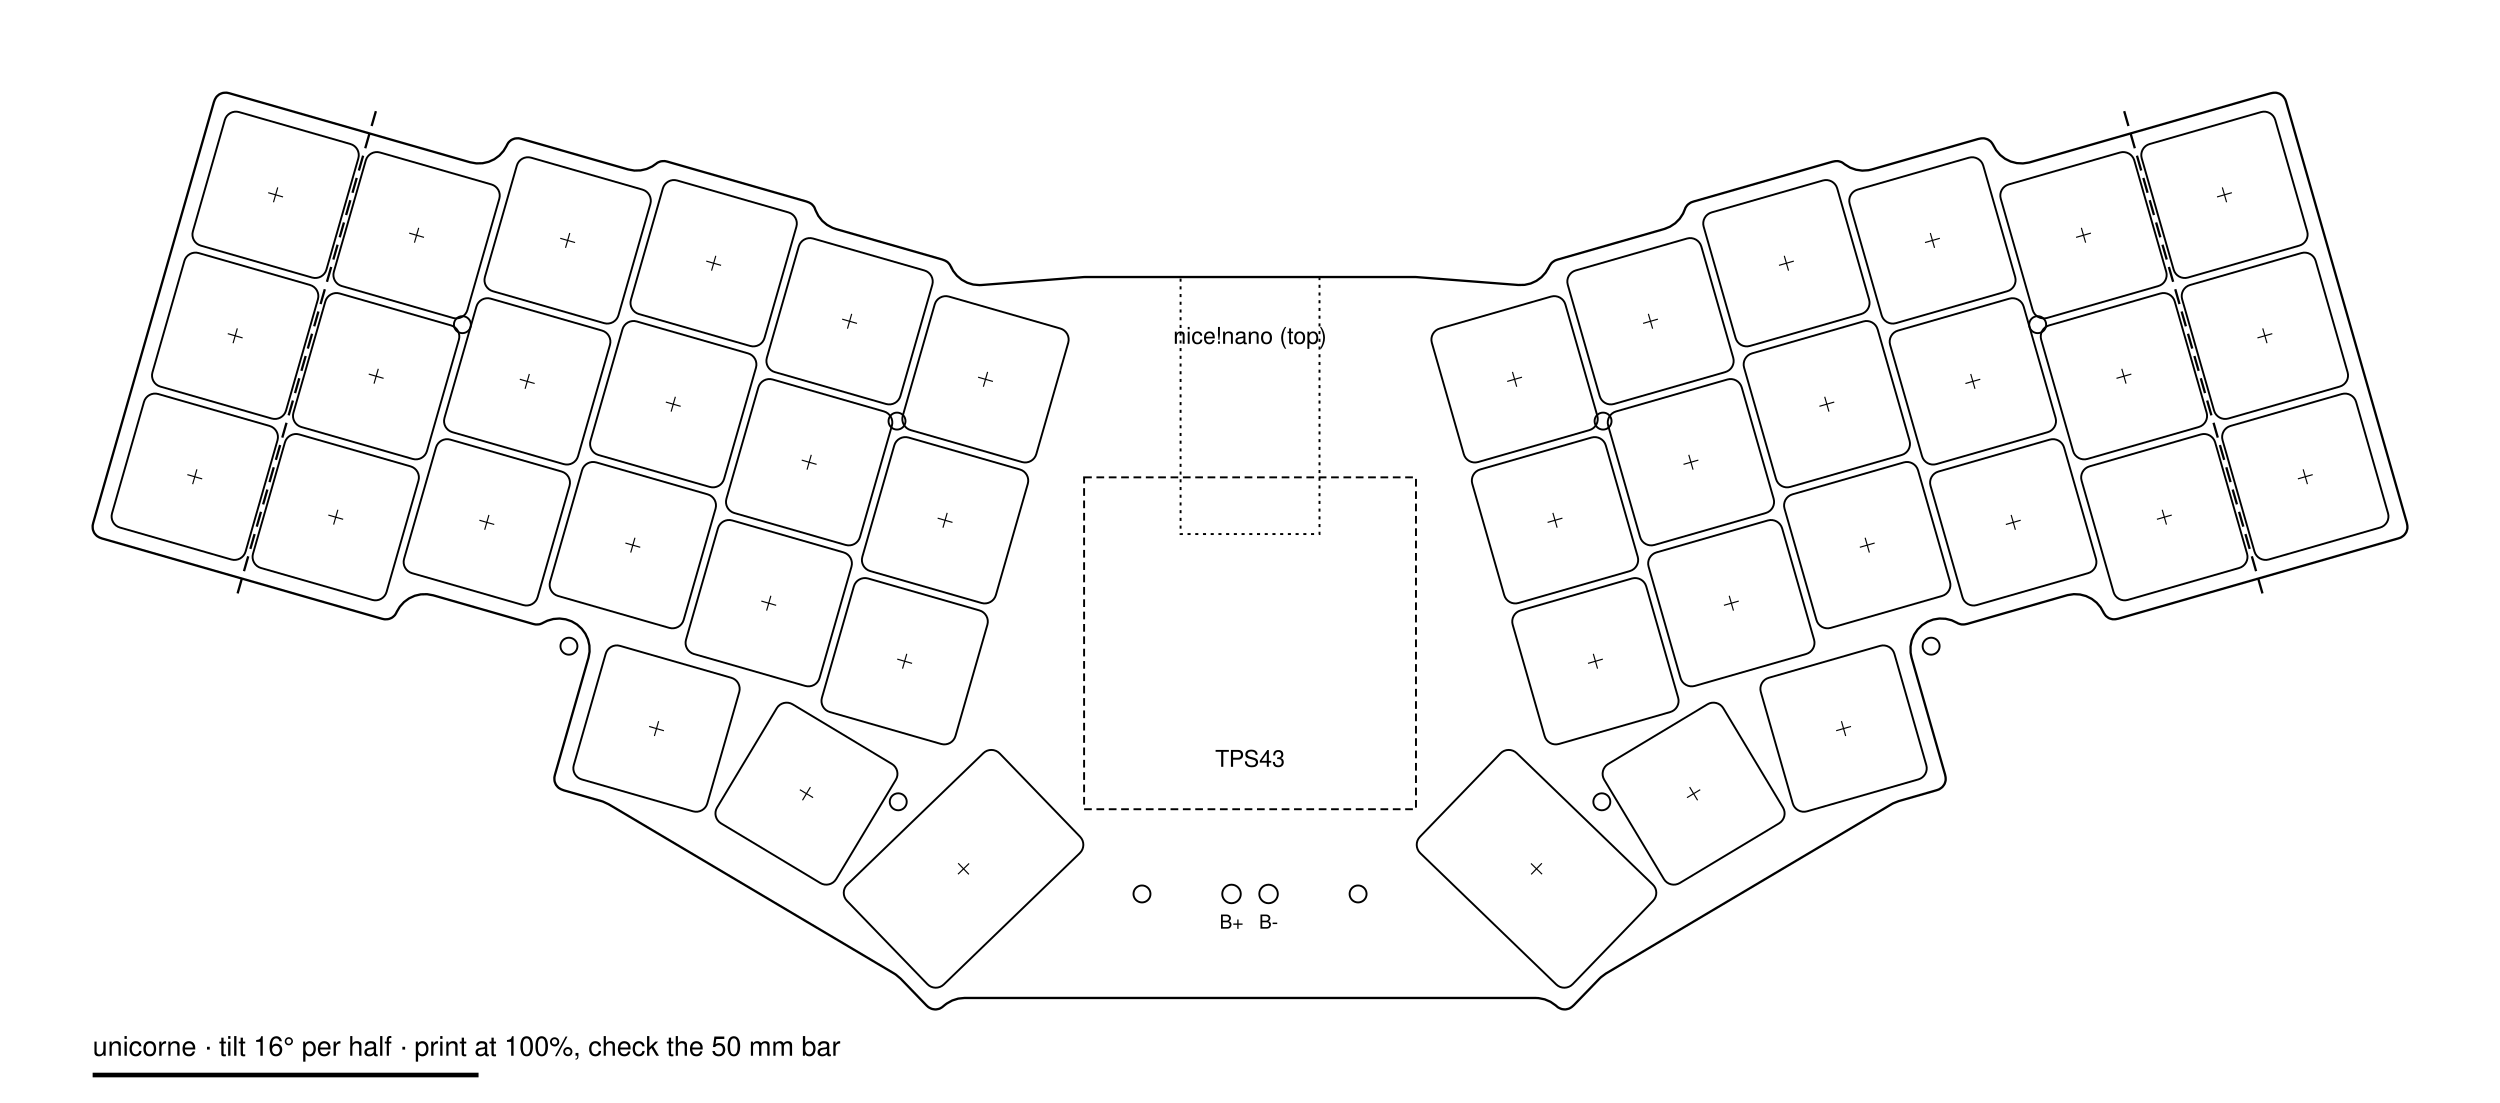
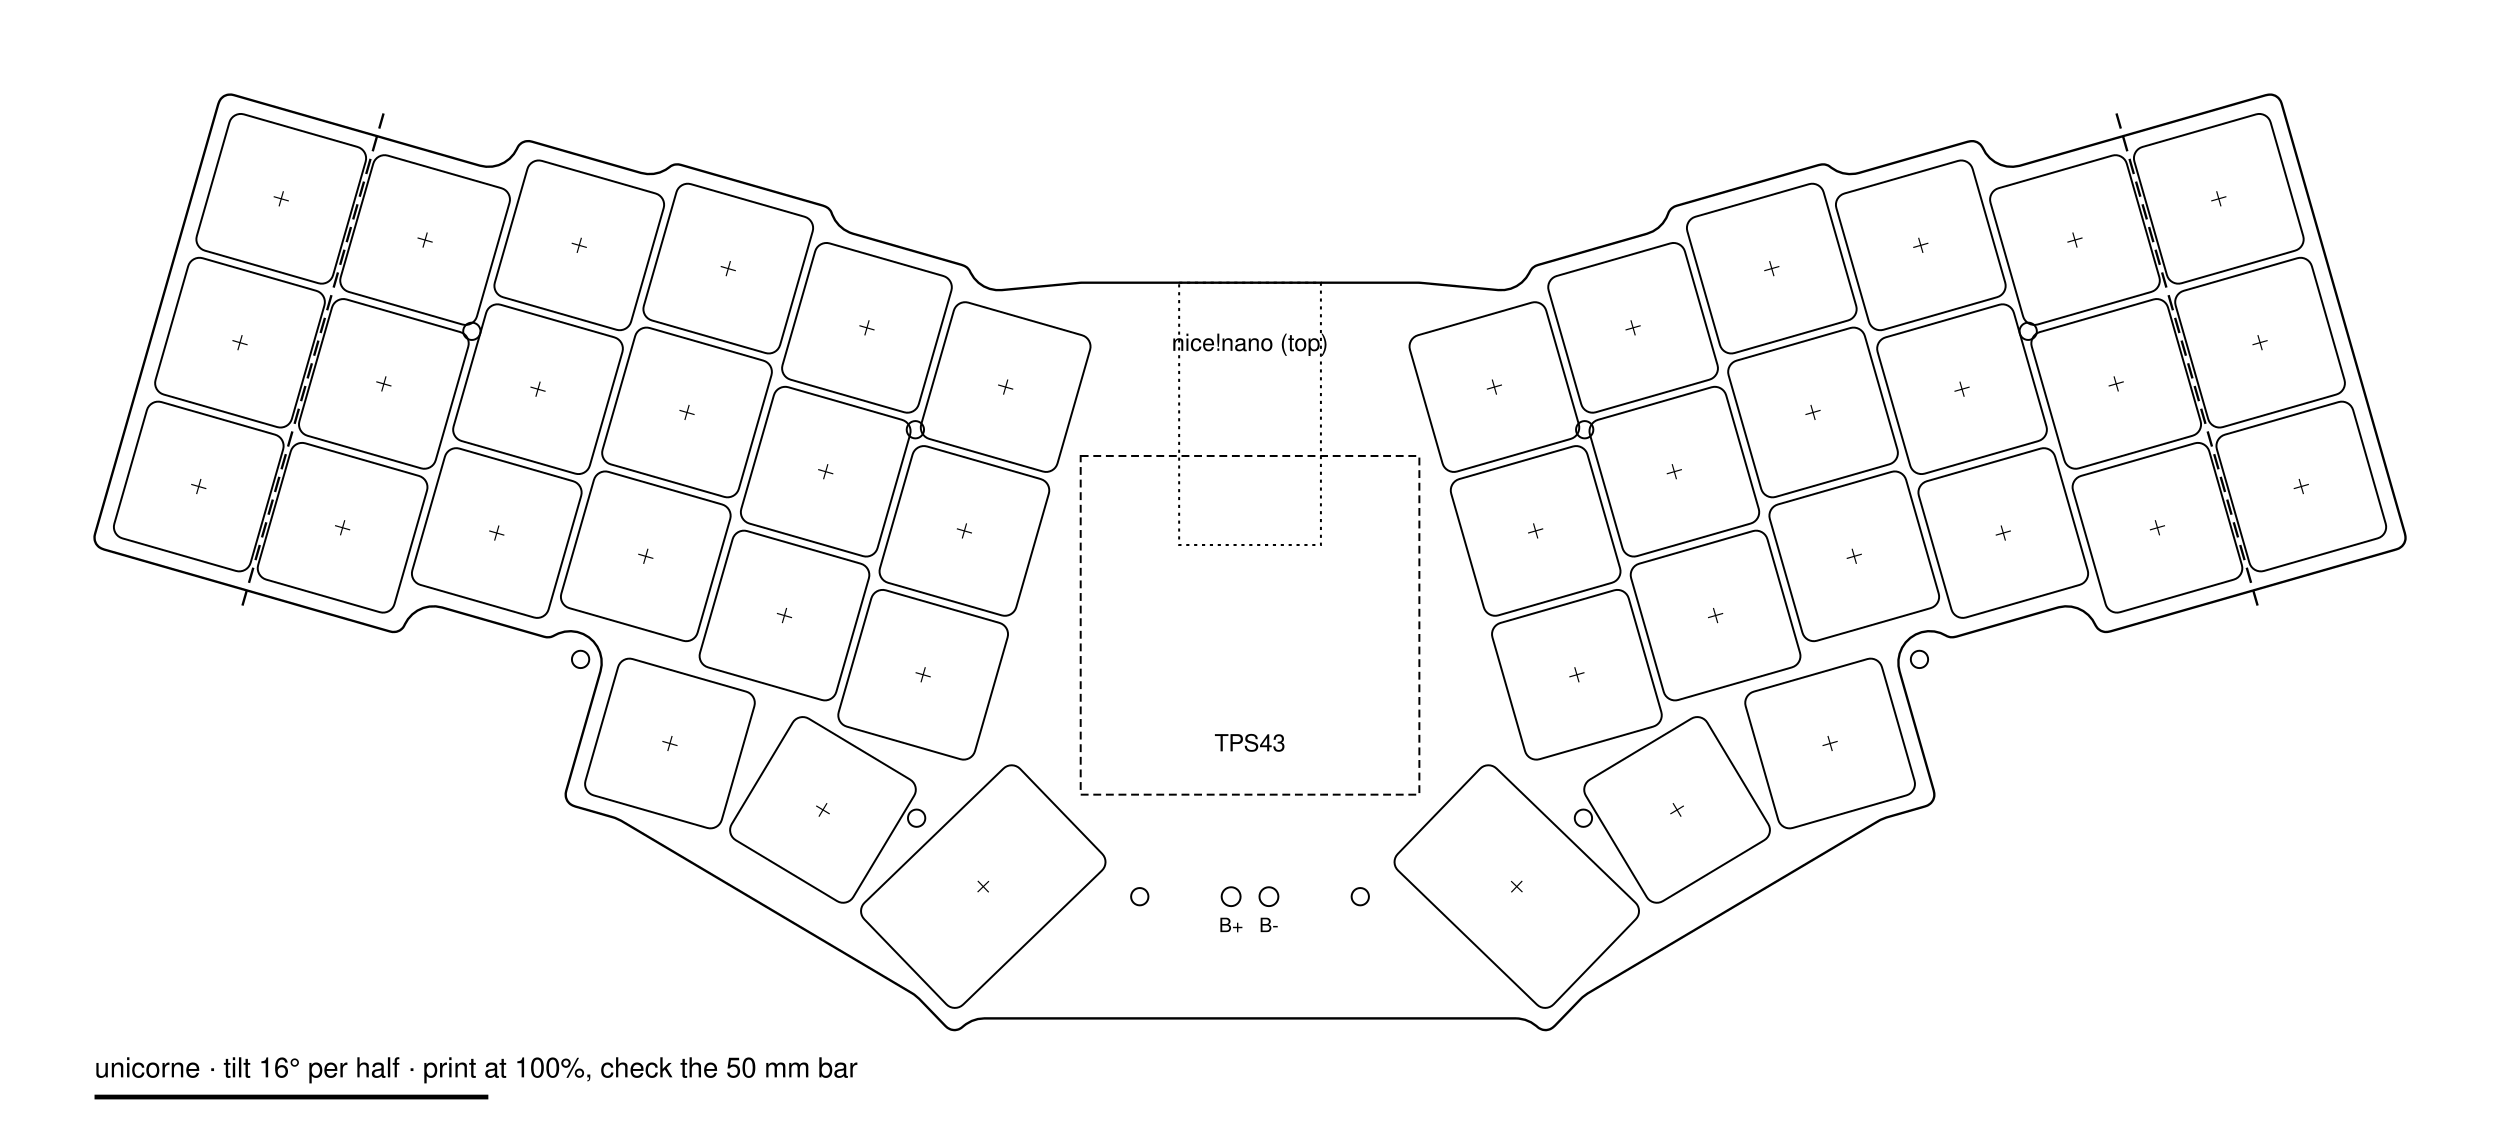
- <svg xmlns="http://www.w3.org/2000/svg" width="323.9mm" height="142.8mm" viewBox="-161.96 -25.23 323.91 142.78" font-family="Helvetica, Arial, sans-serif">
-   <polygon fill="none" stroke="#000" stroke-width="0.3" points="-132.473,-13.212 -132.231,-13.158 -114.086,-7.955 -114.086,-7.955 -101.042,-4.215 -100.245,-4.072 -99.436,-4.092 -98.648,-4.274 -97.912,-4.612 -97.259,-5.09 -96.717,-5.691 -96.328,-6.34 -96.243,-6.518 -96.1,-6.753 -96.066,-6.793 -95.952,-6.909 -95.741,-7.085 -95.696,-7.112 -95.55,-7.185 -95.293,-7.282 -95.242,-7.293 -95.08,-7.314 -94.771,-7.325 -94.635,-7.303 -94.394,-7.25 -80.572,-3.287 -79.776,-3.144 -78.966,-3.164 -78.178,-3.346 -77.442,-3.684 -76.911,-4.057 -76.822,-4.131 -76.777,-4.158 -76.631,-4.231 -76.374,-4.328 -76.323,-4.339 -76.162,-4.36 -75.852,-4.37 -75.717,-4.349 -75.475,-4.296 -57.489,0.861 -57.181,0.978 -57.068,1.032 -56.832,1.175 -56.793,1.209 -56.677,1.323 -56.501,1.534 -56.474,1.579 -56.401,1.725 -56.294,2.008 -55.931,2.731 -55.43,3.367 -54.811,3.889 -54.1,4.275 -53.658,4.431 -39.88,8.382 -39.571,8.498 -39.458,8.552 -39.223,8.695 -39.184,8.729 -39.067,8.843 -38.891,9.055 -38.865,9.1 -38.701,9.427 -38.689,9.42 -38.477,9.843 -37.976,10.479 -37.357,11.001 -36.646,11.387 -35.872,11.623 -35.066,11.697 -34.791,11.686 -21.577,10.658 -21.422,10.652 21.422,10.652 21.577,10.658 34.774,11.684 35.583,11.665 36.372,11.483 37.108,11.147 37.761,10.669 38.304,10.069 38.62,9.534 38.631,9.54 38.809,9.2 38.894,9.061 39.06,8.842 39.098,8.806 39.223,8.702 39.481,8.53 39.607,8.476 39.84,8.393 53.661,4.43 54.413,4.129 55.088,3.683 55.66,3.111 56.105,2.435 56.358,1.836 56.394,1.726 56.418,1.68 56.503,1.541 56.669,1.322 56.707,1.286 56.833,1.182 57.09,1.01 57.216,0.956 57.449,0.873 75.435,-4.284 75.759,-4.349 75.883,-4.363 76.158,-4.367 76.21,-4.359 76.369,-4.324 76.63,-4.238 76.676,-4.213 76.815,-4.129 77.056,-3.946 77.747,-3.524 78.509,-3.251 79.31,-3.136 80.118,-3.185 80.576,-3.288 94.354,-7.239 94.677,-7.303 94.802,-7.317 95.077,-7.321 95.128,-7.313 95.287,-7.278 95.549,-7.192 95.595,-7.167 95.734,-7.083 95.953,-6.916 95.989,-6.879 96.093,-6.753 96.266,-6.496 96.267,-6.492 96.277,-6.475 96.294,-6.439 96.296,-6.44 96.658,-5.784 97.184,-5.169 97.823,-4.672 98.549,-4.314 99.332,-4.109 100.14,-4.067 100.941,-4.188 101.049,-4.217 114.086,-7.955 114.086,-7.955 132.191,-13.147 132.514,-13.211 132.639,-13.225 132.914,-13.229 132.966,-13.221 133.125,-13.186 133.386,-13.1 133.432,-13.076 133.571,-12.991 133.79,-12.825 133.826,-12.787 133.93,-12.661 134.103,-12.404 134.157,-12.278 134.24,-12.045 139.442,6.1 149.871,42.469 149.935,42.792 149.95,42.917 149.953,43.192 149.945,43.244 149.91,43.403 149.824,43.664 149.8,43.71 149.715,43.849 149.549,44.068 149.511,44.104 149.386,44.208 149.129,44.381 149.002,44.435 148.769,44.517 112.519,54.912 112.196,54.976 112.071,54.991 111.796,54.994 111.745,54.986 111.586,54.951 111.324,54.865 111.278,54.841 111.139,54.756 110.92,54.59 110.884,54.552 110.78,54.426 110.607,54.169 110.606,54.166 110.596,54.148 110.579,54.112 110.577,54.113 110.215,53.457 109.689,52.842 109.05,52.345 108.324,51.987 107.541,51.783 106.733,51.74 105.932,51.861 105.824,51.89 92.946,55.583 92.623,55.647 92.498,55.662 92.223,55.665 92.171,55.657 92.012,55.622 91.751,55.536 91.705,55.512 91.643,55.474 90.913,55.125 90.127,54.93 89.319,54.897 88.52,55.027 87.764,55.316 87.081,55.751 86.5,56.314 86.044,56.983 85.733,57.73 85.578,58.524 85.586,59.334 85.716,59.992 90.047,75.098 90.112,75.421 90.126,75.546 90.129,75.821 90.121,75.872 90.086,76.031 90.0,76.293 89.976,76.339 89.891,76.478 89.725,76.697 89.687,76.733 89.562,76.837 89.305,77.009 89.179,77.063 88.945,77.146 84.049,78.55 83.297,78.851 83.111,78.955 46.111,100.891 45.461,101.373 45.274,101.554 41.964,104.981 41.716,105.199 41.615,105.274 41.379,105.414 41.33,105.433 41.175,105.482 40.905,105.538 40.853,105.54 40.69,105.537 40.418,105.502 40.368,105.487 40.215,105.431 39.937,105.294 39.827,105.212 39.595,105.014 38.929,104.554 38.185,104.238 37.391,104.078 37.0,104.058 -37.003,104.058 -37.808,104.14 -38.58,104.383 -39.288,104.775 -39.534,104.961 -39.864,105.231 -39.967,105.302 -40.209,105.435 -40.258,105.452 -40.415,105.495 -40.686,105.542 -40.738,105.542 -40.901,105.533 -41.172,105.489 -41.222,105.472 -41.372,105.41 -41.645,105.264 -41.752,105.178 -41.935,105.011 -45.274,101.554 -45.892,101.031 -46.111,100.891 -83.111,78.955 -83.846,78.614 -84.049,78.55 -88.905,77.158 -89.214,77.041 -89.327,76.987 -89.562,76.844 -89.602,76.81 -89.718,76.696 -89.894,76.485 -89.92,76.439 -89.993,76.294 -90.091,76.037 -90.101,75.986 -90.123,75.824 -90.133,75.515 -90.112,75.379 -90.059,75.137 -85.718,59.999 -85.574,59.202 -85.594,58.393 -85.777,57.604 -86.115,56.869 -86.593,56.216 -87.193,55.673 -87.891,55.262 -88.656,55.0 -89.459,54.897 -90.266,54.958 -91.044,55.181 -91.581,55.442 -91.604,55.456 -91.75,55.529 -92.007,55.627 -92.058,55.637 -92.219,55.659 -92.529,55.669 -92.664,55.648 -92.906,55.594 -105.831,51.888 -106.628,51.745 -107.437,51.765 -108.225,51.948 -108.961,52.285 -109.614,52.764 -110.157,53.364 -110.545,54.013 -110.63,54.192 -110.773,54.427 -110.807,54.466 -110.921,54.583 -111.132,54.759 -111.177,54.785 -111.323,54.858 -111.58,54.956 -111.631,54.966 -111.793,54.988 -112.102,54.998 -112.238,54.977 -112.48,54.923 -148.729,44.529 -149.038,44.412 -149.151,44.358 -149.386,44.215 -149.425,44.181 -149.542,44.067 -149.718,43.856 -149.744,43.811 -149.817,43.665 -149.915,43.408 -149.925,43.357 -149.947,43.196 -149.957,42.886 -149.936,42.75 -149.882,42.509 -139.442,6.1 -134.251,-12.005 -134.134,-12.313 -134.08,-12.427 -133.937,-12.662 -133.903,-12.701 -133.789,-12.818 -133.578,-12.994 -133.533,-13.02 -133.387,-13.093 -133.13,-13.191 -133.079,-13.201 -132.918,-13.223 -132.608,-13.233" />
-   <g transform="translate(-126.25 0.0) rotate(16.0)">
+ <svg xmlns="http://www.w3.org/2000/svg" width="317.4mm" height="142.8mm" viewBox="-158.71 -25.23 317.41 142.78" font-family="Helvetica, Arial, sans-serif">
+   <polygon fill="none" stroke="#000" stroke-width="0.3" points="-129.223,-13.212 -128.981,-13.158 -110.836,-7.955 -110.836,-7.955 -97.792,-4.215 -96.995,-4.072 -96.186,-4.092 -95.398,-4.274 -94.662,-4.612 -94.009,-5.09 -93.467,-5.691 -93.078,-6.34 -92.993,-6.518 -92.85,-6.753 -92.816,-6.793 -92.702,-6.909 -92.491,-7.085 -92.446,-7.112 -92.3,-7.185 -92.043,-7.282 -91.992,-7.293 -91.83,-7.314 -91.521,-7.325 -91.385,-7.303 -91.144,-7.25 -77.322,-3.287 -76.526,-3.144 -75.716,-3.164 -74.928,-3.346 -74.192,-3.684 -73.661,-4.057 -73.572,-4.131 -73.527,-4.158 -73.381,-4.231 -73.124,-4.328 -73.073,-4.339 -72.912,-4.36 -72.602,-4.37 -72.467,-4.349 -72.225,-4.296 -54.239,0.861 -53.931,0.978 -53.818,1.032 -53.582,1.175 -53.543,1.209 -53.427,1.323 -53.251,1.534 -53.224,1.579 -53.151,1.725 -53.044,2.008 -52.681,2.731 -52.18,3.367 -51.561,3.889 -50.85,4.275 -50.408,4.431 -36.63,8.382 -36.321,8.498 -36.208,8.552 -35.973,8.695 -35.934,8.729 -35.817,8.843 -35.641,9.055 -35.615,9.1 -35.465,9.399 -35.031,10.082 -34.468,10.664 -33.8,11.12 -33.053,11.433 -32.259,11.589 -31.517,11.589 -21.593,10.661 -21.407,10.652 21.407,10.652 21.593,10.661 31.506,11.588 32.316,11.581 33.107,11.412 33.848,11.087 34.509,10.619 35.062,10.028 35.42,9.465 35.559,9.2 35.644,9.061 35.81,8.842 35.848,8.806 35.973,8.702 36.231,8.53 36.357,8.476 36.59,8.393 50.411,4.43 51.163,4.129 51.838,3.683 52.41,3.111 52.855,2.435 53.108,1.836 53.144,1.726 53.168,1.68 53.253,1.541 53.419,1.322 53.457,1.286 53.583,1.182 53.84,1.01 53.966,0.956 54.199,0.873 72.185,-4.284 72.509,-4.349 72.633,-4.363 72.908,-4.367 72.96,-4.359 73.119,-4.324 73.38,-4.238 73.426,-4.213 73.565,-4.129 73.806,-3.946 74.497,-3.524 75.259,-3.251 76.06,-3.136 76.868,-3.185 77.326,-3.288 91.104,-7.239 91.427,-7.303 91.552,-7.317 91.827,-7.321 91.878,-7.313 92.037,-7.278 92.299,-7.192 92.345,-7.167 92.484,-7.083 92.703,-6.916 92.739,-6.879 92.843,-6.753 93.016,-6.496 93.017,-6.492 93.027,-6.475 93.044,-6.439 93.046,-6.44 93.408,-5.784 93.934,-5.169 94.573,-4.672 95.299,-4.314 96.082,-4.109 96.89,-4.067 97.691,-4.188 97.799,-4.217 110.836,-7.955 110.836,-7.955 128.941,-13.147 129.264,-13.211 129.389,-13.225 129.664,-13.229 129.716,-13.221 129.875,-13.186 130.136,-13.1 130.182,-13.076 130.321,-12.991 130.54,-12.825 130.576,-12.787 130.68,-12.661 130.853,-12.404 130.907,-12.278 130.99,-12.045 136.192,6.1 146.621,42.469 146.685,42.792 146.7,42.917 146.703,43.192 146.695,43.244 146.66,43.403 146.574,43.664 146.55,43.71 146.465,43.849 146.299,44.068 146.261,44.104 146.136,44.208 145.879,44.381 145.752,44.435 145.519,44.517 109.269,54.912 108.946,54.976 108.821,54.991 108.546,54.994 108.495,54.986 108.336,54.951 108.074,54.865 108.028,54.841 107.889,54.756 107.67,54.59 107.634,54.552 107.53,54.426 107.357,54.169 107.356,54.166 107.346,54.148 107.329,54.112 107.327,54.113 106.965,53.457 106.439,52.842 105.8,52.345 105.074,51.987 104.291,51.783 103.483,51.74 102.682,51.861 102.574,51.89 89.696,55.583 89.373,55.647 89.248,55.662 88.973,55.665 88.921,55.657 88.762,55.622 88.501,55.536 88.455,55.512 88.393,55.474 87.663,55.125 86.877,54.93 86.069,54.897 85.27,55.027 84.514,55.316 83.831,55.751 83.25,56.314 82.794,56.983 82.483,57.73 82.328,58.524 82.336,59.334 82.466,59.992 86.797,75.098 86.862,75.421 86.876,75.546 86.879,75.821 86.871,75.872 86.836,76.031 86.75,76.293 86.726,76.339 86.641,76.478 86.475,76.697 86.437,76.733 86.312,76.837 86.055,77.009 85.929,77.063 85.695,77.146 80.799,78.55 80.047,78.851 79.861,78.955 42.861,100.891 42.211,101.373 42.024,101.554 38.714,104.981 38.466,105.199 38.365,105.274 38.129,105.414 38.08,105.433 37.925,105.482 37.655,105.538 37.603,105.54 37.44,105.537 37.168,105.502 37.118,105.487 36.965,105.431 36.687,105.294 36.577,105.212 36.345,105.014 35.679,104.554 34.935,104.238 34.141,104.078 33.75,104.058 -33.753,104.058 -34.558,104.14 -35.33,104.383 -36.038,104.775 -36.284,104.961 -36.614,105.231 -36.717,105.302 -36.959,105.435 -37.008,105.452 -37.165,105.495 -37.436,105.542 -37.488,105.542 -37.651,105.533 -37.922,105.489 -37.972,105.472 -38.122,105.41 -38.395,105.264 -38.502,105.178 -38.685,105.011 -42.024,101.554 -42.642,101.031 -42.861,100.891 -79.861,78.955 -80.596,78.614 -80.799,78.55 -85.655,77.158 -85.964,77.041 -86.077,76.987 -86.312,76.844 -86.352,76.81 -86.468,76.696 -86.644,76.485 -86.67,76.439 -86.743,76.294 -86.841,76.037 -86.851,75.986 -86.873,75.824 -86.883,75.515 -86.862,75.379 -86.809,75.137 -82.468,59.999 -82.324,59.202 -82.344,58.393 -82.527,57.604 -82.865,56.869 -83.343,56.216 -83.943,55.673 -84.641,55.262 -85.406,55.0 -86.209,54.897 -87.016,54.958 -87.794,55.181 -88.331,55.442 -88.354,55.456 -88.5,55.529 -88.757,55.627 -88.808,55.637 -88.969,55.659 -89.279,55.669 -89.414,55.648 -89.656,55.594 -102.581,51.888 -103.378,51.745 -104.187,51.765 -104.975,51.948 -105.711,52.285 -106.364,52.764 -106.907,53.364 -107.295,54.013 -107.38,54.192 -107.523,54.427 -107.557,54.466 -107.671,54.583 -107.882,54.759 -107.927,54.785 -108.073,54.858 -108.33,54.956 -108.381,54.966 -108.543,54.988 -108.852,54.998 -108.988,54.977 -109.23,54.923 -145.479,44.529 -145.788,44.412 -145.901,44.358 -146.136,44.215 -146.175,44.181 -146.292,44.067 -146.468,43.856 -146.494,43.811 -146.567,43.665 -146.665,43.408 -146.675,43.357 -146.697,43.196 -146.707,42.886 -146.686,42.75 -146.632,42.509 -136.192,6.1 -131.001,-12.005 -130.884,-12.313 -130.83,-12.427 -130.687,-12.662 -130.653,-12.701 -130.539,-12.818 -130.328,-12.994 -130.283,-13.02 -130.137,-13.093 -129.88,-13.191 -129.829,-13.201 -129.668,-13.223 -129.358,-13.233" />
+   <g transform="translate(-123.0 0.0) rotate(16.0)">
    <rect x="-9.0" y="-9.0" width="18.0" height="18.0" rx="1.5" fill="none" stroke="#000" stroke-width="0.25" />
    <path d="M-1 0H1M0 -1V1" stroke="#000" stroke-width="0.15" />
  </g>
-   <g transform="translate(-107.986 5.237) rotate(16.0)">
+   <g transform="translate(-104.736 5.237) rotate(16.0)">
    <rect x="-9.0" y="-9.0" width="18.0" height="18.0" rx="1.5" fill="none" stroke="#000" stroke-width="0.25" />
    <path d="M-1 0H1M0 -1V1" stroke="#000" stroke-width="0.15" />
  </g>
-   <g transform="translate(-88.413 5.908) rotate(16.0)">
+   <g transform="translate(-85.163 5.908) rotate(16.0)">
    <rect x="-9.0" y="-9.0" width="18.0" height="18.0" rx="1.5" fill="none" stroke="#000" stroke-width="0.25" />
    <path d="M-1 0H1M0 -1V1" stroke="#000" stroke-width="0.15" />
  </g>
-   <g transform="translate(-69.494 8.862) rotate(16.0)">
+   <g transform="translate(-66.244 8.862) rotate(16.0)">
    <rect x="-9.0" y="-9.0" width="18.0" height="18.0" rx="1.5" fill="none" stroke="#000" stroke-width="0.25" />
    <path d="M-1 0H1M0 -1V1" stroke="#000" stroke-width="0.15" />
  </g>
-   <g transform="translate(-51.885 16.382) rotate(16.0)">
+   <g transform="translate(-48.635 16.382) rotate(16.0)">
    <rect x="-9.0" y="-9.0" width="18.0" height="18.0" rx="1.5" fill="none" stroke="#000" stroke-width="0.25" />
    <path d="M-1 0H1M0 -1V1" stroke="#000" stroke-width="0.15" />
  </g>
-   <g transform="translate(-34.276 23.903) rotate(16.0)">
+   <g transform="translate(-31.026 23.903) rotate(16.0)">
    <rect x="-9.0" y="-9.0" width="18.0" height="18.0" rx="1.5" fill="none" stroke="#000" stroke-width="0.25" />
    <path d="M-1 0H1M0 -1V1" stroke="#000" stroke-width="0.15" />
  </g>
-   <g transform="translate(-131.487 18.264) rotate(16.0)">
+   <g transform="translate(-128.237 18.264) rotate(16.0)">
    <rect x="-9.0" y="-9.0" width="18.0" height="18.0" rx="1.5" fill="none" stroke="#000" stroke-width="0.25" />
    <path d="M-1 0H1M0 -1V1" stroke="#000" stroke-width="0.15" />
  </g>
-   <g transform="translate(-113.223 23.501) rotate(16.0)">
+   <g transform="translate(-109.973 23.501) rotate(16.0)">
    <rect x="-9.0" y="-9.0" width="18.0" height="18.0" rx="1.5" fill="none" stroke="#000" stroke-width="0.25" />
    <path d="M-1 0H1M0 -1V1" stroke="#000" stroke-width="0.15" />
  </g>
-   <g transform="translate(-93.65 24.172) rotate(16.0)">
+   <g transform="translate(-90.4 24.172) rotate(16.0)">
    <rect x="-9.0" y="-9.0" width="18.0" height="18.0" rx="1.5" fill="none" stroke="#000" stroke-width="0.25" />
    <path d="M-1 0H1M0 -1V1" stroke="#000" stroke-width="0.15" />
  </g>
-   <g transform="translate(-74.731 27.126) rotate(16.0)">
+   <g transform="translate(-71.481 27.126) rotate(16.0)">
    <rect x="-9.0" y="-9.0" width="18.0" height="18.0" rx="1.5" fill="none" stroke="#000" stroke-width="0.25" />
    <path d="M-1 0H1M0 -1V1" stroke="#000" stroke-width="0.15" />
  </g>
-   <g transform="translate(-57.122 34.646) rotate(16.0)">
+   <g transform="translate(-53.872 34.646) rotate(16.0)">
    <rect x="-9.0" y="-9.0" width="18.0" height="18.0" rx="1.5" fill="none" stroke="#000" stroke-width="0.25" />
    <path d="M-1 0H1M0 -1V1" stroke="#000" stroke-width="0.15" />
  </g>
-   <g transform="translate(-39.513 42.167) rotate(16.0)">
+   <g transform="translate(-36.263 42.167) rotate(16.0)">
    <rect x="-9.0" y="-9.0" width="18.0" height="18.0" rx="1.5" fill="none" stroke="#000" stroke-width="0.25" />
    <path d="M-1 0H1M0 -1V1" stroke="#000" stroke-width="0.15" />
  </g>
-   <g transform="translate(-136.724 36.528) rotate(16.0)">
+   <g transform="translate(-133.474 36.528) rotate(16.0)">
    <rect x="-9.0" y="-9.0" width="18.0" height="18.0" rx="1.5" fill="none" stroke="#000" stroke-width="0.25" />
    <path d="M-1 0H1M0 -1V1" stroke="#000" stroke-width="0.15" />
  </g>
-   <g transform="translate(-118.46 41.765) rotate(16.0)">
+   <g transform="translate(-115.21 41.765) rotate(16.0)">
    <rect x="-9.0" y="-9.0" width="18.0" height="18.0" rx="1.5" fill="none" stroke="#000" stroke-width="0.25" />
    <path d="M-1 0H1M0 -1V1" stroke="#000" stroke-width="0.15" />
  </g>
-   <g transform="translate(-98.887 42.436) rotate(16.0)">
+   <g transform="translate(-95.637 42.436) rotate(16.0)">
    <rect x="-9.0" y="-9.0" width="18.0" height="18.0" rx="1.5" fill="none" stroke="#000" stroke-width="0.25" />
    <path d="M-1 0H1M0 -1V1" stroke="#000" stroke-width="0.15" />
  </g>
-   <g transform="translate(-79.968 45.39) rotate(16.0)">
+   <g transform="translate(-76.718 45.39) rotate(16.0)">
    <rect x="-9.0" y="-9.0" width="18.0" height="18.0" rx="1.5" fill="none" stroke="#000" stroke-width="0.25" />
    <path d="M-1 0H1M0 -1V1" stroke="#000" stroke-width="0.15" />
  </g>
-   <g transform="translate(-62.359 52.91) rotate(16.0)">
+   <g transform="translate(-59.109 52.91) rotate(16.0)">
    <rect x="-9.0" y="-9.0" width="18.0" height="18.0" rx="1.5" fill="none" stroke="#000" stroke-width="0.25" />
    <path d="M-1 0H1M0 -1V1" stroke="#000" stroke-width="0.15" />
  </g>
-   <g transform="translate(-44.75 60.43) rotate(16.0)">
+   <g transform="translate(-41.5 60.43) rotate(16.0)">
    <rect x="-9.0" y="-9.0" width="18.0" height="18.0" rx="1.5" fill="none" stroke="#000" stroke-width="0.25" />
    <path d="M-1 0H1M0 -1V1" stroke="#000" stroke-width="0.15" />
  </g>
-   <g transform="translate(-76.9 69.157) rotate(16.0)">
+   <g transform="translate(-73.65 69.157) rotate(16.0)">
    <rect x="-9.0" y="-9.0" width="18.0" height="18.0" rx="1.5" fill="none" stroke="#000" stroke-width="0.25" />
    <path d="M-1 0H1M0 -1V1" stroke="#000" stroke-width="0.15" />
  </g>
-   <g transform="translate(-57.472 77.588) rotate(31.0)">
+   <g transform="translate(-54.222 77.588) rotate(31.0)">
    <rect x="-9.0" y="-9.0" width="18.0" height="18.0" rx="1.5" fill="none" stroke="#000" stroke-width="0.25" />
    <path d="M-1 0H1M0 -1V1" stroke="#000" stroke-width="0.15" />
  </g>
-   <g transform="translate(-37.118 87.326) rotate(-44.0)">
+   <g transform="translate(-33.868 87.326) rotate(-44.0)">
    <rect x="-13.75" y="-9.0" width="27.5" height="18.0" rx="1.5" fill="none" stroke="#000" stroke-width="0.25" />
    <path d="M-1 0H1M0 -1V1" stroke="#000" stroke-width="0.15" />
  </g>
-   <g transform="translate(126.25 0.0) rotate(-16.0)">
+   <g transform="translate(123.0 0.0) rotate(-16.0)">
    <rect x="-9.0" y="-9.0" width="18.0" height="18.0" rx="1.5" fill="none" stroke="#000" stroke-width="0.25" />
    <path d="M-1 0H1M0 -1V1" stroke="#000" stroke-width="0.15" />
  </g>
-   <g transform="translate(107.986 5.237) rotate(-16.0)">
+   <g transform="translate(104.736 5.237) rotate(-16.0)">
    <rect x="-9.0" y="-9.0" width="18.0" height="18.0" rx="1.5" fill="none" stroke="#000" stroke-width="0.25" />
    <path d="M-1 0H1M0 -1V1" stroke="#000" stroke-width="0.15" />
  </g>
-   <g transform="translate(88.413 5.908) rotate(-16.0)">
+   <g transform="translate(85.163 5.908) rotate(-16.0)">
    <rect x="-9.0" y="-9.0" width="18.0" height="18.0" rx="1.5" fill="none" stroke="#000" stroke-width="0.25" />
    <path d="M-1 0H1M0 -1V1" stroke="#000" stroke-width="0.15" />
  </g>
-   <g transform="translate(69.494 8.862) rotate(-16.0)">
+   <g transform="translate(66.244 8.862) rotate(-16.0)">
    <rect x="-9.0" y="-9.0" width="18.0" height="18.0" rx="1.5" fill="none" stroke="#000" stroke-width="0.25" />
    <path d="M-1 0H1M0 -1V1" stroke="#000" stroke-width="0.15" />
  </g>
-   <g transform="translate(51.885 16.382) rotate(-16.0)">
+   <g transform="translate(48.635 16.382) rotate(-16.0)">
    <rect x="-9.0" y="-9.0" width="18.0" height="18.0" rx="1.5" fill="none" stroke="#000" stroke-width="0.25" />
    <path d="M-1 0H1M0 -1V1" stroke="#000" stroke-width="0.15" />
  </g>
-   <g transform="translate(34.276 23.903) rotate(-16.0)">
+   <g transform="translate(31.026 23.903) rotate(-16.0)">
    <rect x="-9.0" y="-9.0" width="18.0" height="18.0" rx="1.5" fill="none" stroke="#000" stroke-width="0.25" />
    <path d="M-1 0H1M0 -1V1" stroke="#000" stroke-width="0.15" />
  </g>
-   <g transform="translate(131.487 18.264) rotate(-16.0)">
+   <g transform="translate(128.237 18.264) rotate(-16.0)">
    <rect x="-9.0" y="-9.0" width="18.0" height="18.0" rx="1.5" fill="none" stroke="#000" stroke-width="0.25" />
    <path d="M-1 0H1M0 -1V1" stroke="#000" stroke-width="0.15" />
  </g>
-   <g transform="translate(113.223 23.501) rotate(-16.0)">
+   <g transform="translate(109.973 23.501) rotate(-16.0)">
    <rect x="-9.0" y="-9.0" width="18.0" height="18.0" rx="1.5" fill="none" stroke="#000" stroke-width="0.25" />
    <path d="M-1 0H1M0 -1V1" stroke="#000" stroke-width="0.15" />
  </g>
-   <g transform="translate(93.65 24.172) rotate(-16.0)">
+   <g transform="translate(90.4 24.172) rotate(-16.0)">
    <rect x="-9.0" y="-9.0" width="18.0" height="18.0" rx="1.5" fill="none" stroke="#000" stroke-width="0.25" />
    <path d="M-1 0H1M0 -1V1" stroke="#000" stroke-width="0.15" />
  </g>
-   <g transform="translate(74.731 27.126) rotate(-16.0)">
+   <g transform="translate(71.481 27.126) rotate(-16.0)">
    <rect x="-9.0" y="-9.0" width="18.0" height="18.0" rx="1.5" fill="none" stroke="#000" stroke-width="0.25" />
    <path d="M-1 0H1M0 -1V1" stroke="#000" stroke-width="0.15" />
  </g>
-   <g transform="translate(57.122 34.646) rotate(-16.0)">
+   <g transform="translate(53.872 34.646) rotate(-16.0)">
    <rect x="-9.0" y="-9.0" width="18.0" height="18.0" rx="1.5" fill="none" stroke="#000" stroke-width="0.25" />
    <path d="M-1 0H1M0 -1V1" stroke="#000" stroke-width="0.15" />
  </g>
-   <g transform="translate(39.513 42.167) rotate(-16.0)">
+   <g transform="translate(36.263 42.167) rotate(-16.0)">
    <rect x="-9.0" y="-9.0" width="18.0" height="18.0" rx="1.5" fill="none" stroke="#000" stroke-width="0.25" />
    <path d="M-1 0H1M0 -1V1" stroke="#000" stroke-width="0.15" />
  </g>
-   <g transform="translate(136.724 36.528) rotate(-16.0)">
+   <g transform="translate(133.474 36.528) rotate(-16.0)">
    <rect x="-9.0" y="-9.0" width="18.0" height="18.0" rx="1.5" fill="none" stroke="#000" stroke-width="0.25" />
    <path d="M-1 0H1M0 -1V1" stroke="#000" stroke-width="0.15" />
  </g>
-   <g transform="translate(118.46 41.765) rotate(-16.0)">
+   <g transform="translate(115.21 41.765) rotate(-16.0)">
    <rect x="-9.0" y="-9.0" width="18.0" height="18.0" rx="1.5" fill="none" stroke="#000" stroke-width="0.25" />
    <path d="M-1 0H1M0 -1V1" stroke="#000" stroke-width="0.15" />
  </g>
-   <g transform="translate(98.887 42.436) rotate(-16.0)">
+   <g transform="translate(95.637 42.436) rotate(-16.0)">
    <rect x="-9.0" y="-9.0" width="18.0" height="18.0" rx="1.5" fill="none" stroke="#000" stroke-width="0.25" />
    <path d="M-1 0H1M0 -1V1" stroke="#000" stroke-width="0.15" />
  </g>
-   <g transform="translate(79.968 45.39) rotate(-16.0)">
+   <g transform="translate(76.718 45.39) rotate(-16.0)">
    <rect x="-9.0" y="-9.0" width="18.0" height="18.0" rx="1.5" fill="none" stroke="#000" stroke-width="0.25" />
    <path d="M-1 0H1M0 -1V1" stroke="#000" stroke-width="0.15" />
  </g>
-   <g transform="translate(62.359 52.91) rotate(-16.0)">
+   <g transform="translate(59.109 52.91) rotate(-16.0)">
    <rect x="-9.0" y="-9.0" width="18.0" height="18.0" rx="1.5" fill="none" stroke="#000" stroke-width="0.25" />
    <path d="M-1 0H1M0 -1V1" stroke="#000" stroke-width="0.15" />
  </g>
-   <g transform="translate(44.75 60.43) rotate(-16.0)">
+   <g transform="translate(41.5 60.43) rotate(-16.0)">
    <rect x="-9.0" y="-9.0" width="18.0" height="18.0" rx="1.5" fill="none" stroke="#000" stroke-width="0.25" />
    <path d="M-1 0H1M0 -1V1" stroke="#000" stroke-width="0.15" />
  </g>
-   <g transform="translate(76.9 69.157) rotate(-16.0)">
+   <g transform="translate(73.65 69.157) rotate(-16.0)">
    <rect x="-9.0" y="-9.0" width="18.0" height="18.0" rx="1.5" fill="none" stroke="#000" stroke-width="0.25" />
    <path d="M-1 0H1M0 -1V1" stroke="#000" stroke-width="0.15" />
  </g>
-   <g transform="translate(57.472 77.588) rotate(-31.0)">
+   <g transform="translate(54.222 77.588) rotate(-31.0)">
    <rect x="-9.0" y="-9.0" width="18.0" height="18.0" rx="1.5" fill="none" stroke="#000" stroke-width="0.25" />
    <path d="M-1 0H1M0 -1V1" stroke="#000" stroke-width="0.15" />
  </g>
-   <g transform="translate(37.118 87.326) rotate(44.0)">
+   <g transform="translate(33.868 87.326) rotate(44.0)">
    <rect x="-13.75" y="-9.0" width="27.5" height="18.0" rx="1.5" fill="none" stroke="#000" stroke-width="0.25" />
    <path d="M-1 0H1M0 -1V1" stroke="#000" stroke-width="0.15" />
  </g>
-   <rect x="-21.5" y="36.605" width="43.0" height="43.0" fill="none" stroke="#000" stroke-width="0.25" stroke-dasharray="1 0.6" />
-   <text x="0" y="74.105" font-size="3" text-anchor="middle">TPS43</text>
+   <rect x="-21.5" y="32.652" width="43.0" height="43.0" fill="none" stroke="#000" stroke-width="0.25" stroke-dasharray="1 0.6" />
+   <text x="0" y="70.152" font-size="3" text-anchor="middle">TPS43</text>
  <rect x="-9.0" y="10.652" width="18.0" height="33.3" fill="none" stroke="#000" stroke-width="0.25" stroke-dasharray="0.4 0.6" />
  <text x="0" y="19.302" font-size="3" text-anchor="middle">nice!nano (top)</text>
-   <line x1="-113.259" y1="-10.839" x2="-131.451" y2="52.604" stroke="#000" stroke-width="0.3" stroke-dasharray="2 1" />
-   <line x1="113.259" y1="-10.839" x2="131.451" y2="52.604" stroke="#000" stroke-width="0.3" stroke-dasharray="2 1" />
-   <circle cx="-45.74" cy="29.317" r="1.1" fill="none" stroke="#000" stroke-width="0.25" />
-   <circle cx="-88.245" cy="58.481" r="1.1" fill="none" stroke="#000" stroke-width="0.25" />
-   <circle cx="-45.58" cy="78.642" r="1.1" fill="none" stroke="#000" stroke-width="0.25" />
-   <circle cx="-102.049" cy="16.822" r="1.1" fill="none" stroke="#000" stroke-width="0.25" />
-   <circle cx="45.74" cy="29.317" r="1.1" fill="none" stroke="#000" stroke-width="0.25" />
-   <circle cx="88.245" cy="58.481" r="1.1" fill="none" stroke="#000" stroke-width="0.25" />
-   <circle cx="45.58" cy="78.642" r="1.1" fill="none" stroke="#000" stroke-width="0.25" />
-   <circle cx="102.049" cy="16.822" r="1.1" fill="none" stroke="#000" stroke-width="0.25" />
-   <circle cx="-14.0" cy="90.582" r="1.1" fill="none" stroke="#000" stroke-width="0.25" />
-   <circle cx="14.0" cy="90.582" r="1.1" fill="none" stroke="#000" stroke-width="0.25" />
-   <circle cx="-2.4" cy="90.582" r="1.2" fill="none" stroke="#000" stroke-width="0.25" />
-   <text x="-2.4" y="95.082" font-size="2.5" text-anchor="middle">B+</text>
-   <circle cx="2.4" cy="90.582" r="1.2" fill="none" stroke="#000" stroke-width="0.25" />
-   <text x="2.4" y="95.082" font-size="2.5" text-anchor="middle">B-</text>
-   <text x="-149.957" y="111.542" font-size="3.5">unicorne · tilt 16° per half · print at 100%, check the 50 mm bar</text>
-   <path d="M-149.957 114.042h50" stroke="#000" stroke-width="0.6" />
+   <line x1="-110.009" y1="-10.839" x2="-128.201" y2="52.604" stroke="#000" stroke-width="0.3" stroke-dasharray="2 1" />
+   <line x1="110.009" y1="-10.839" x2="128.201" y2="52.604" stroke="#000" stroke-width="0.3" stroke-dasharray="2 1" />
+   <circle cx="-42.49" cy="29.317" r="1.1" fill="none" stroke="#000" stroke-width="0.25" />
+   <circle cx="-84.995" cy="58.481" r="1.1" fill="none" stroke="#000" stroke-width="0.25" />
+   <circle cx="-42.33" cy="78.642" r="1.1" fill="none" stroke="#000" stroke-width="0.25" />
+   <circle cx="-98.799" cy="16.822" r="1.1" fill="none" stroke="#000" stroke-width="0.25" />
+   <circle cx="42.49" cy="29.317" r="1.1" fill="none" stroke="#000" stroke-width="0.25" />
+   <circle cx="84.995" cy="58.481" r="1.1" fill="none" stroke="#000" stroke-width="0.25" />
+   <circle cx="42.33" cy="78.642" r="1.1" fill="none" stroke="#000" stroke-width="0.25" />
+   <circle cx="98.799" cy="16.822" r="1.1" fill="none" stroke="#000" stroke-width="0.25" />
+   <circle cx="-14.0" cy="88.605" r="1.1" fill="none" stroke="#000" stroke-width="0.25" />
+   <circle cx="14.0" cy="88.605" r="1.1" fill="none" stroke="#000" stroke-width="0.25" />
+   <circle cx="-2.4" cy="88.605" r="1.2" fill="none" stroke="#000" stroke-width="0.25" />
+   <text x="-2.4" y="93.105" font-size="2.5" text-anchor="middle">B+</text>
+   <circle cx="2.4" cy="88.605" r="1.2" fill="none" stroke="#000" stroke-width="0.25" />
+   <text x="2.4" y="93.105" font-size="2.5" text-anchor="middle">B-</text>
+   <text x="-146.707" y="111.542" font-size="3.5">unicorne · tilt 16° per half · print at 100%, check the 50 mm bar</text>
+   <path d="M-146.707 114.042h50" stroke="#000" stroke-width="0.6" />
</svg>
